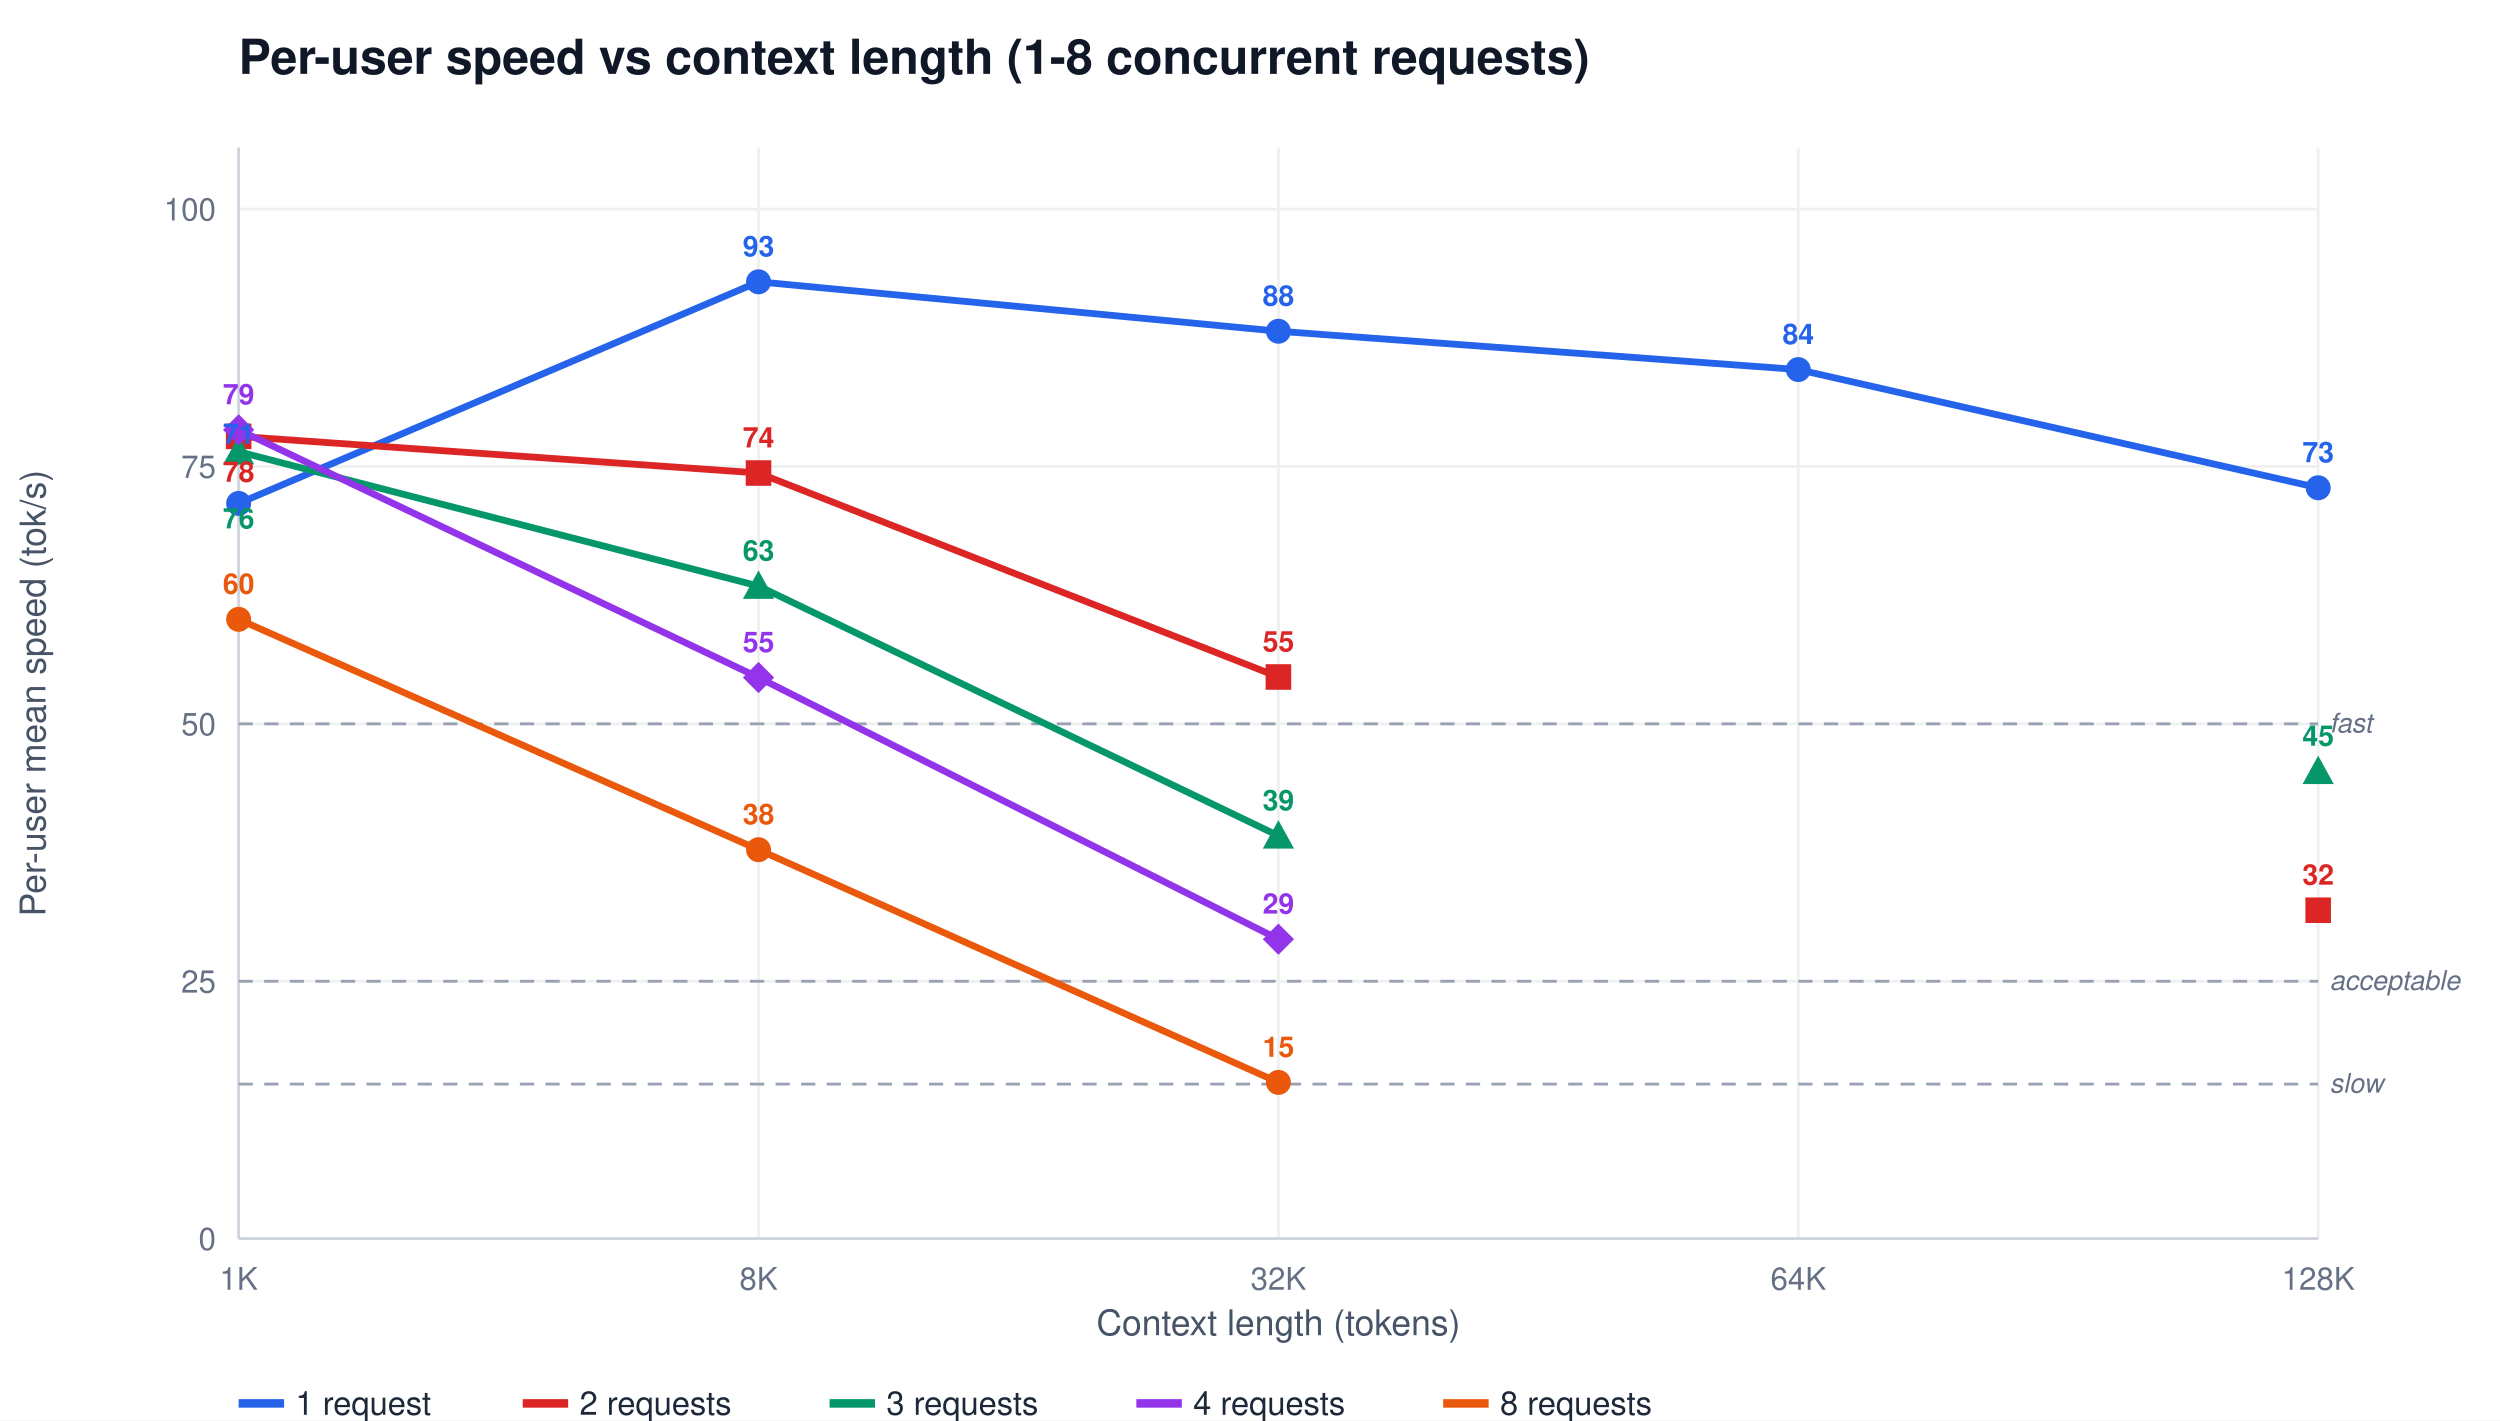
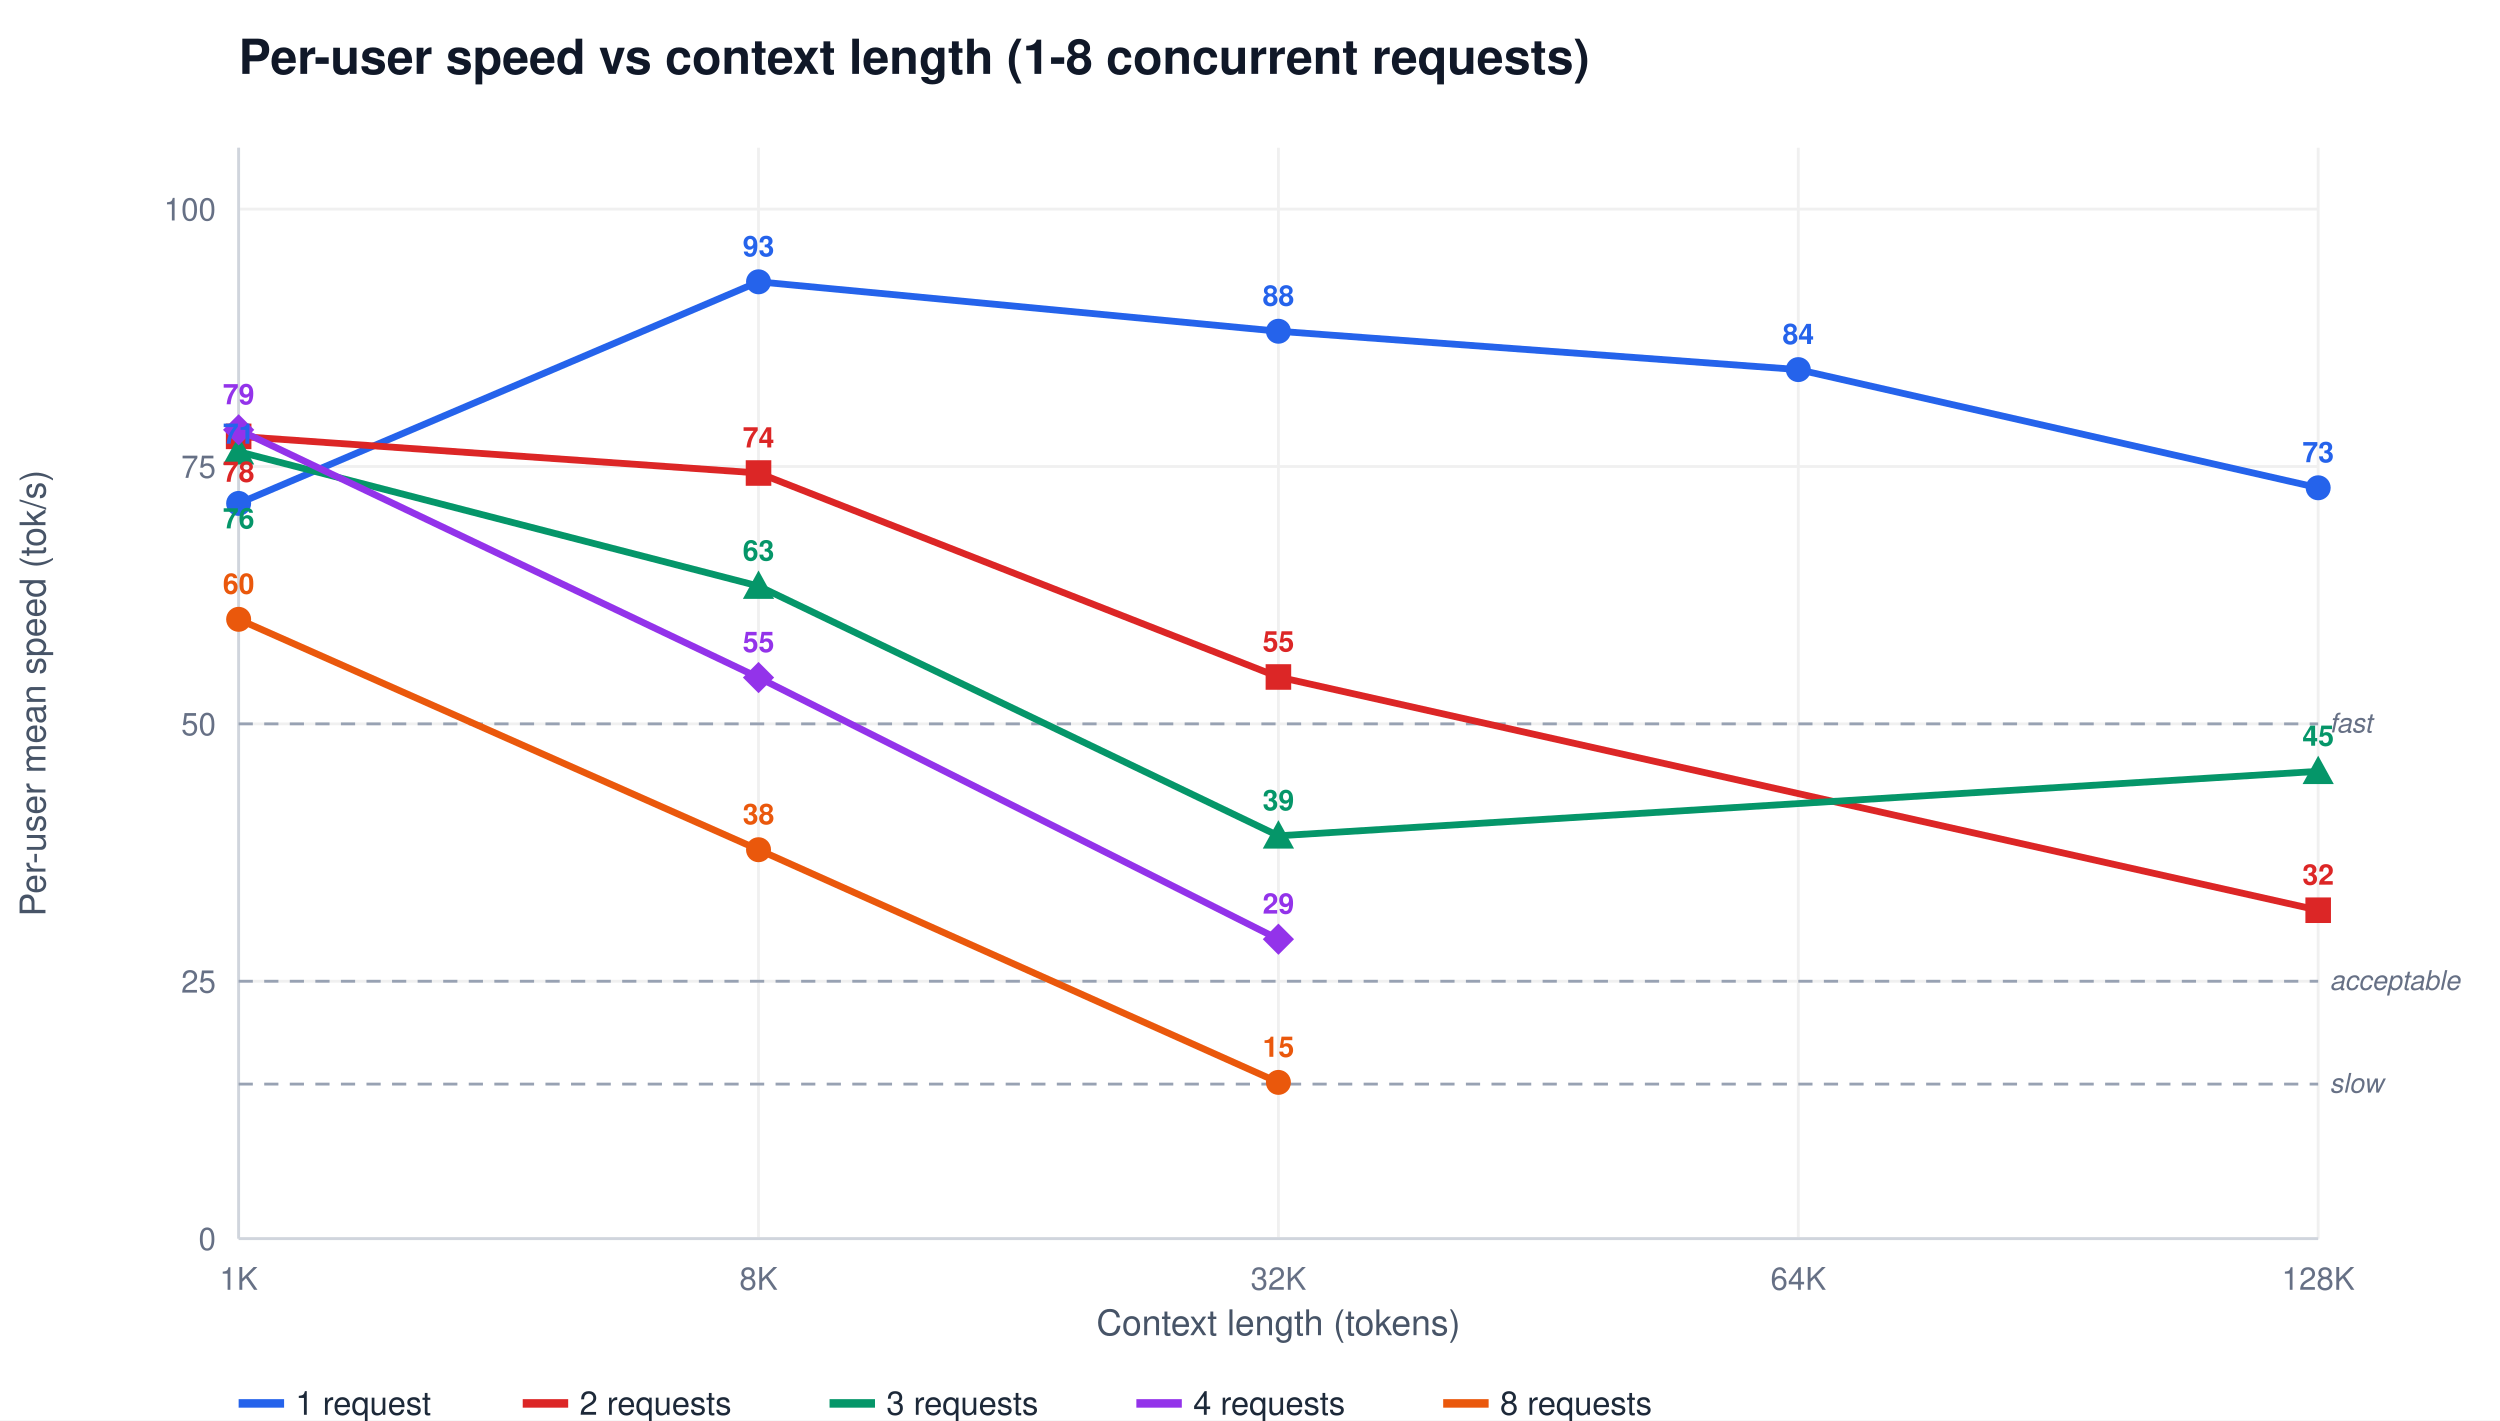
<svg xmlns="http://www.w3.org/2000/svg" width="880" height="500" viewBox="0 0 880 500" font-family="Segoe UI, Helvetica, Arial, sans-serif">
  <rect width="880" height="500" fill="#ffffff" />
  <text x="84" y="26" font-size="17" font-weight="600" fill="#101828">Per-user speed vs context length (1-8 concurrent requests)</text>
  <line x1="84" y1="436.0" x2="816" y2="436.0" stroke="#f0f0f0" stroke-width="1" />
  <text x="76" y="440.0" font-size="11" fill="#667085" text-anchor="end">0</text>
  <line x1="84" y1="345.4" x2="816" y2="345.4" stroke="#f0f0f0" stroke-width="1" />
  <text x="76" y="349.4" font-size="11" fill="#667085" text-anchor="end">25</text>
  <line x1="84" y1="254.8" x2="816" y2="254.8" stroke="#f0f0f0" stroke-width="1" />
  <text x="76" y="258.8" font-size="11" fill="#667085" text-anchor="end">50</text>
  <line x1="84" y1="164.2" x2="816" y2="164.2" stroke="#f0f0f0" stroke-width="1" />
  <text x="76" y="168.2" font-size="11" fill="#667085" text-anchor="end">75</text>
  <line x1="84" y1="73.6" x2="816" y2="73.6" stroke="#f0f0f0" stroke-width="1" />
  <text x="76" y="77.6" font-size="11" fill="#667085" text-anchor="end">100</text>
  <line x1="84.0" y1="52" x2="84.0" y2="436" stroke="#f0f0f0" stroke-width="1" />
  <text x="84.0" y="454" font-size="11" fill="#667085" text-anchor="middle">1K</text>
  <line x1="267.0" y1="52" x2="267.0" y2="436" stroke="#f0f0f0" stroke-width="1" />
  <text x="267.0" y="454" font-size="11" fill="#667085" text-anchor="middle">8K</text>
  <line x1="450.0" y1="52" x2="450.0" y2="436" stroke="#f0f0f0" stroke-width="1" />
  <text x="450.0" y="454" font-size="11" fill="#667085" text-anchor="middle">32K</text>
  <line x1="633.0" y1="52" x2="633.0" y2="436" stroke="#f0f0f0" stroke-width="1" />
  <text x="633.0" y="454" font-size="11" fill="#667085" text-anchor="middle">64K</text>
  <line x1="816.0" y1="52" x2="816.0" y2="436" stroke="#f0f0f0" stroke-width="1" />
  <text x="816.0" y="454" font-size="11" fill="#667085" text-anchor="middle">128K</text>
  <line x1="84" y1="436" x2="816" y2="436" stroke="#d0d5dd" stroke-width="1" />
  <line x1="84" y1="52" x2="84" y2="436" stroke="#d0d5dd" stroke-width="1" />
  <line x1="84" y1="381.6" x2="816" y2="381.6" stroke="#98a2b3" stroke-width="1" stroke-dasharray="5 4" />
  <text x="820" y="384.6" font-size="9.5" fill="#667085" font-style="italic">slow</text>
  <line x1="84" y1="345.4" x2="816" y2="345.4" stroke="#98a2b3" stroke-width="1" stroke-dasharray="5 4" />
  <text x="820" y="348.4" font-size="9.5" fill="#667085" font-style="italic">acceptable</text>
  <line x1="84" y1="254.8" x2="816" y2="254.8" stroke="#98a2b3" stroke-width="1" stroke-dasharray="5 4" />
  <text x="820" y="257.8" font-size="9.5" fill="#667085" font-style="italic">fast</text>
  <polyline points="84.0,177.2 267.0,99.2 450.0,116.6 633.0,130.1 816.0,171.7" fill="none" stroke="#2563eb" stroke-width="2.4" />
  <circle cx="84.0" cy="177.2" r="4.4" fill="#2563eb" />
  <circle cx="267.0" cy="99.2" r="4.4" fill="#2563eb" />
  <circle cx="450.0" cy="116.6" r="4.4" fill="#2563eb" />
  <circle cx="633.0" cy="130.1" r="4.4" fill="#2563eb" />
  <circle cx="816.0" cy="171.7" r="4.4" fill="#2563eb" />
-   <polyline points="84.0,153.6 267.0,166.5 450.0,238.3" fill="none" stroke="#dc2626" stroke-width="2.4" />
+   <polyline points="84.0,153.6 267.0,166.5 450.0,238.3 816.0,320.4" fill="none" stroke="#dc2626" stroke-width="2.4" />
  <rect x="79.5" y="149.1" width="9" height="9" fill="#dc2626" />
  <rect x="262.5" y="162.0" width="9" height="9" fill="#dc2626" />
  <rect x="445.5" y="233.8" width="9" height="9" fill="#dc2626" />
  <rect x="811.5" y="315.9" width="9" height="9" fill="#dc2626" />
-   <polyline points="84.0,159.0 267.0,206.3 450.0,294.2" fill="none" stroke="#059669" stroke-width="2.4" />
+   <polyline points="84.0,159.0 267.0,206.3 450.0,294.2 816.0,271.5" fill="none" stroke="#059669" stroke-width="2.4" />
  <polygon points="84.0,153.5 78.5,163.5 89.5,163.5" fill="#059669" />
  <polygon points="267.0,200.8 261.5,210.8 272.5,210.8" fill="#059669" />
  <polygon points="450.0,288.7 444.5,298.7 455.5,298.7" fill="#059669" />
  <polygon points="816.0,266.0 810.5,276.0 821.5,276.0" fill="#059669" />
  <polyline points="84.0,151.3 267.0,238.5 450.0,330.6" fill="none" stroke="#9333ea" stroke-width="2.4" />
  <polygon points="84.0,145.8 89.5,151.3 84.0,156.8 78.5,151.3" fill="#9333ea" />
  <polygon points="267.0,233.0 272.5,238.5 267.0,244.0 261.5,238.5" fill="#9333ea" />
  <polygon points="450.0,325.1 455.5,330.6 450.0,336.1 444.5,330.6" fill="#9333ea" />
  <polyline points="84.0,218.0 267.0,299.1 450.0,381.0" fill="none" stroke="#ea580c" stroke-width="2.4" />
  <circle cx="84.0" cy="218.0" r="4.4" fill="#ea580c" />
  <circle cx="267.0" cy="299.1" r="4.4" fill="#ea580c" />
  <circle cx="450.0" cy="381.0" r="4.4" fill="#ea580c" />
  <text x="84.0" y="142.3" font-size="10" fill="#9333ea" text-anchor="middle" font-weight="600">79</text>
  <text x="84.0" y="169.6" font-size="10" fill="#dc2626" text-anchor="middle" font-weight="600">78</text>
  <text x="84.0" y="186.0" font-size="10" fill="#059669" text-anchor="middle" font-weight="600">76</text>
  <text x="84.0" y="156.2" font-size="10" fill="#2563eb" text-anchor="middle" font-weight="600">71</text>
  <text x="84.0" y="209.0" font-size="10" fill="#ea580c" text-anchor="middle" font-weight="600">60</text>
  <text x="267.0" y="90.2" font-size="10" fill="#2563eb" text-anchor="middle" font-weight="600">93</text>
  <text x="267.0" y="157.5" font-size="10" fill="#dc2626" text-anchor="middle" font-weight="600">74</text>
  <text x="267.0" y="197.3" font-size="10" fill="#059669" text-anchor="middle" font-weight="600">63</text>
  <text x="267.0" y="229.5" font-size="10" fill="#9333ea" text-anchor="middle" font-weight="600">55</text>
  <text x="267.0" y="290.1" font-size="10" fill="#ea580c" text-anchor="middle" font-weight="600">38</text>
  <text x="450.0" y="107.6" font-size="10" fill="#2563eb" text-anchor="middle" font-weight="600">88</text>
  <text x="450.0" y="229.3" font-size="10" fill="#dc2626" text-anchor="middle" font-weight="600">55</text>
  <text x="450.0" y="285.2" font-size="10" fill="#059669" text-anchor="middle" font-weight="600">39</text>
  <text x="450.0" y="321.6" font-size="10" fill="#9333ea" text-anchor="middle" font-weight="600">29</text>
  <text x="450.0" y="372.0" font-size="10" fill="#ea580c" text-anchor="middle" font-weight="600">15</text>
  <text x="633.0" y="121.1" font-size="10" fill="#2563eb" text-anchor="middle" font-weight="600">84</text>
  <text x="816.0" y="162.7" font-size="10" fill="#2563eb" text-anchor="middle" font-weight="600">73</text>
  <text x="816.0" y="262.5" font-size="10" fill="#059669" text-anchor="middle" font-weight="600">45</text>
  <text x="816.0" y="311.4" font-size="10" fill="#dc2626" text-anchor="middle" font-weight="600">32</text>
  <line x1="84" y1="494" x2="100" y2="494" stroke="#2563eb" stroke-width="3" />
  <text x="104" y="498" font-size="11.5" fill="#1d2939">1 request</text>
  <line x1="184" y1="494" x2="200" y2="494" stroke="#dc2626" stroke-width="3" />
  <text x="204" y="498" font-size="11.5" fill="#1d2939">2 requests</text>
  <line x1="292" y1="494" x2="308" y2="494" stroke="#059669" stroke-width="3" />
  <text x="312" y="498" font-size="11.5" fill="#1d2939">3 requests</text>
  <line x1="400" y1="494" x2="416" y2="494" stroke="#9333ea" stroke-width="3" />
  <text x="420" y="498" font-size="11.5" fill="#1d2939">4 requests</text>
  <line x1="508" y1="494" x2="524" y2="494" stroke="#ea580c" stroke-width="3" />
  <text x="528" y="498" font-size="11.5" fill="#1d2939">8 requests</text>
  <text x="450" y="470" font-size="12.5" fill="#475467" text-anchor="middle">Context length (tokens)</text>
  <text x="16" y="244" font-size="12.5" fill="#475467" text-anchor="middle" transform="rotate(-90 16 244)">Per-user mean speed (tok/s)</text>
</svg>
